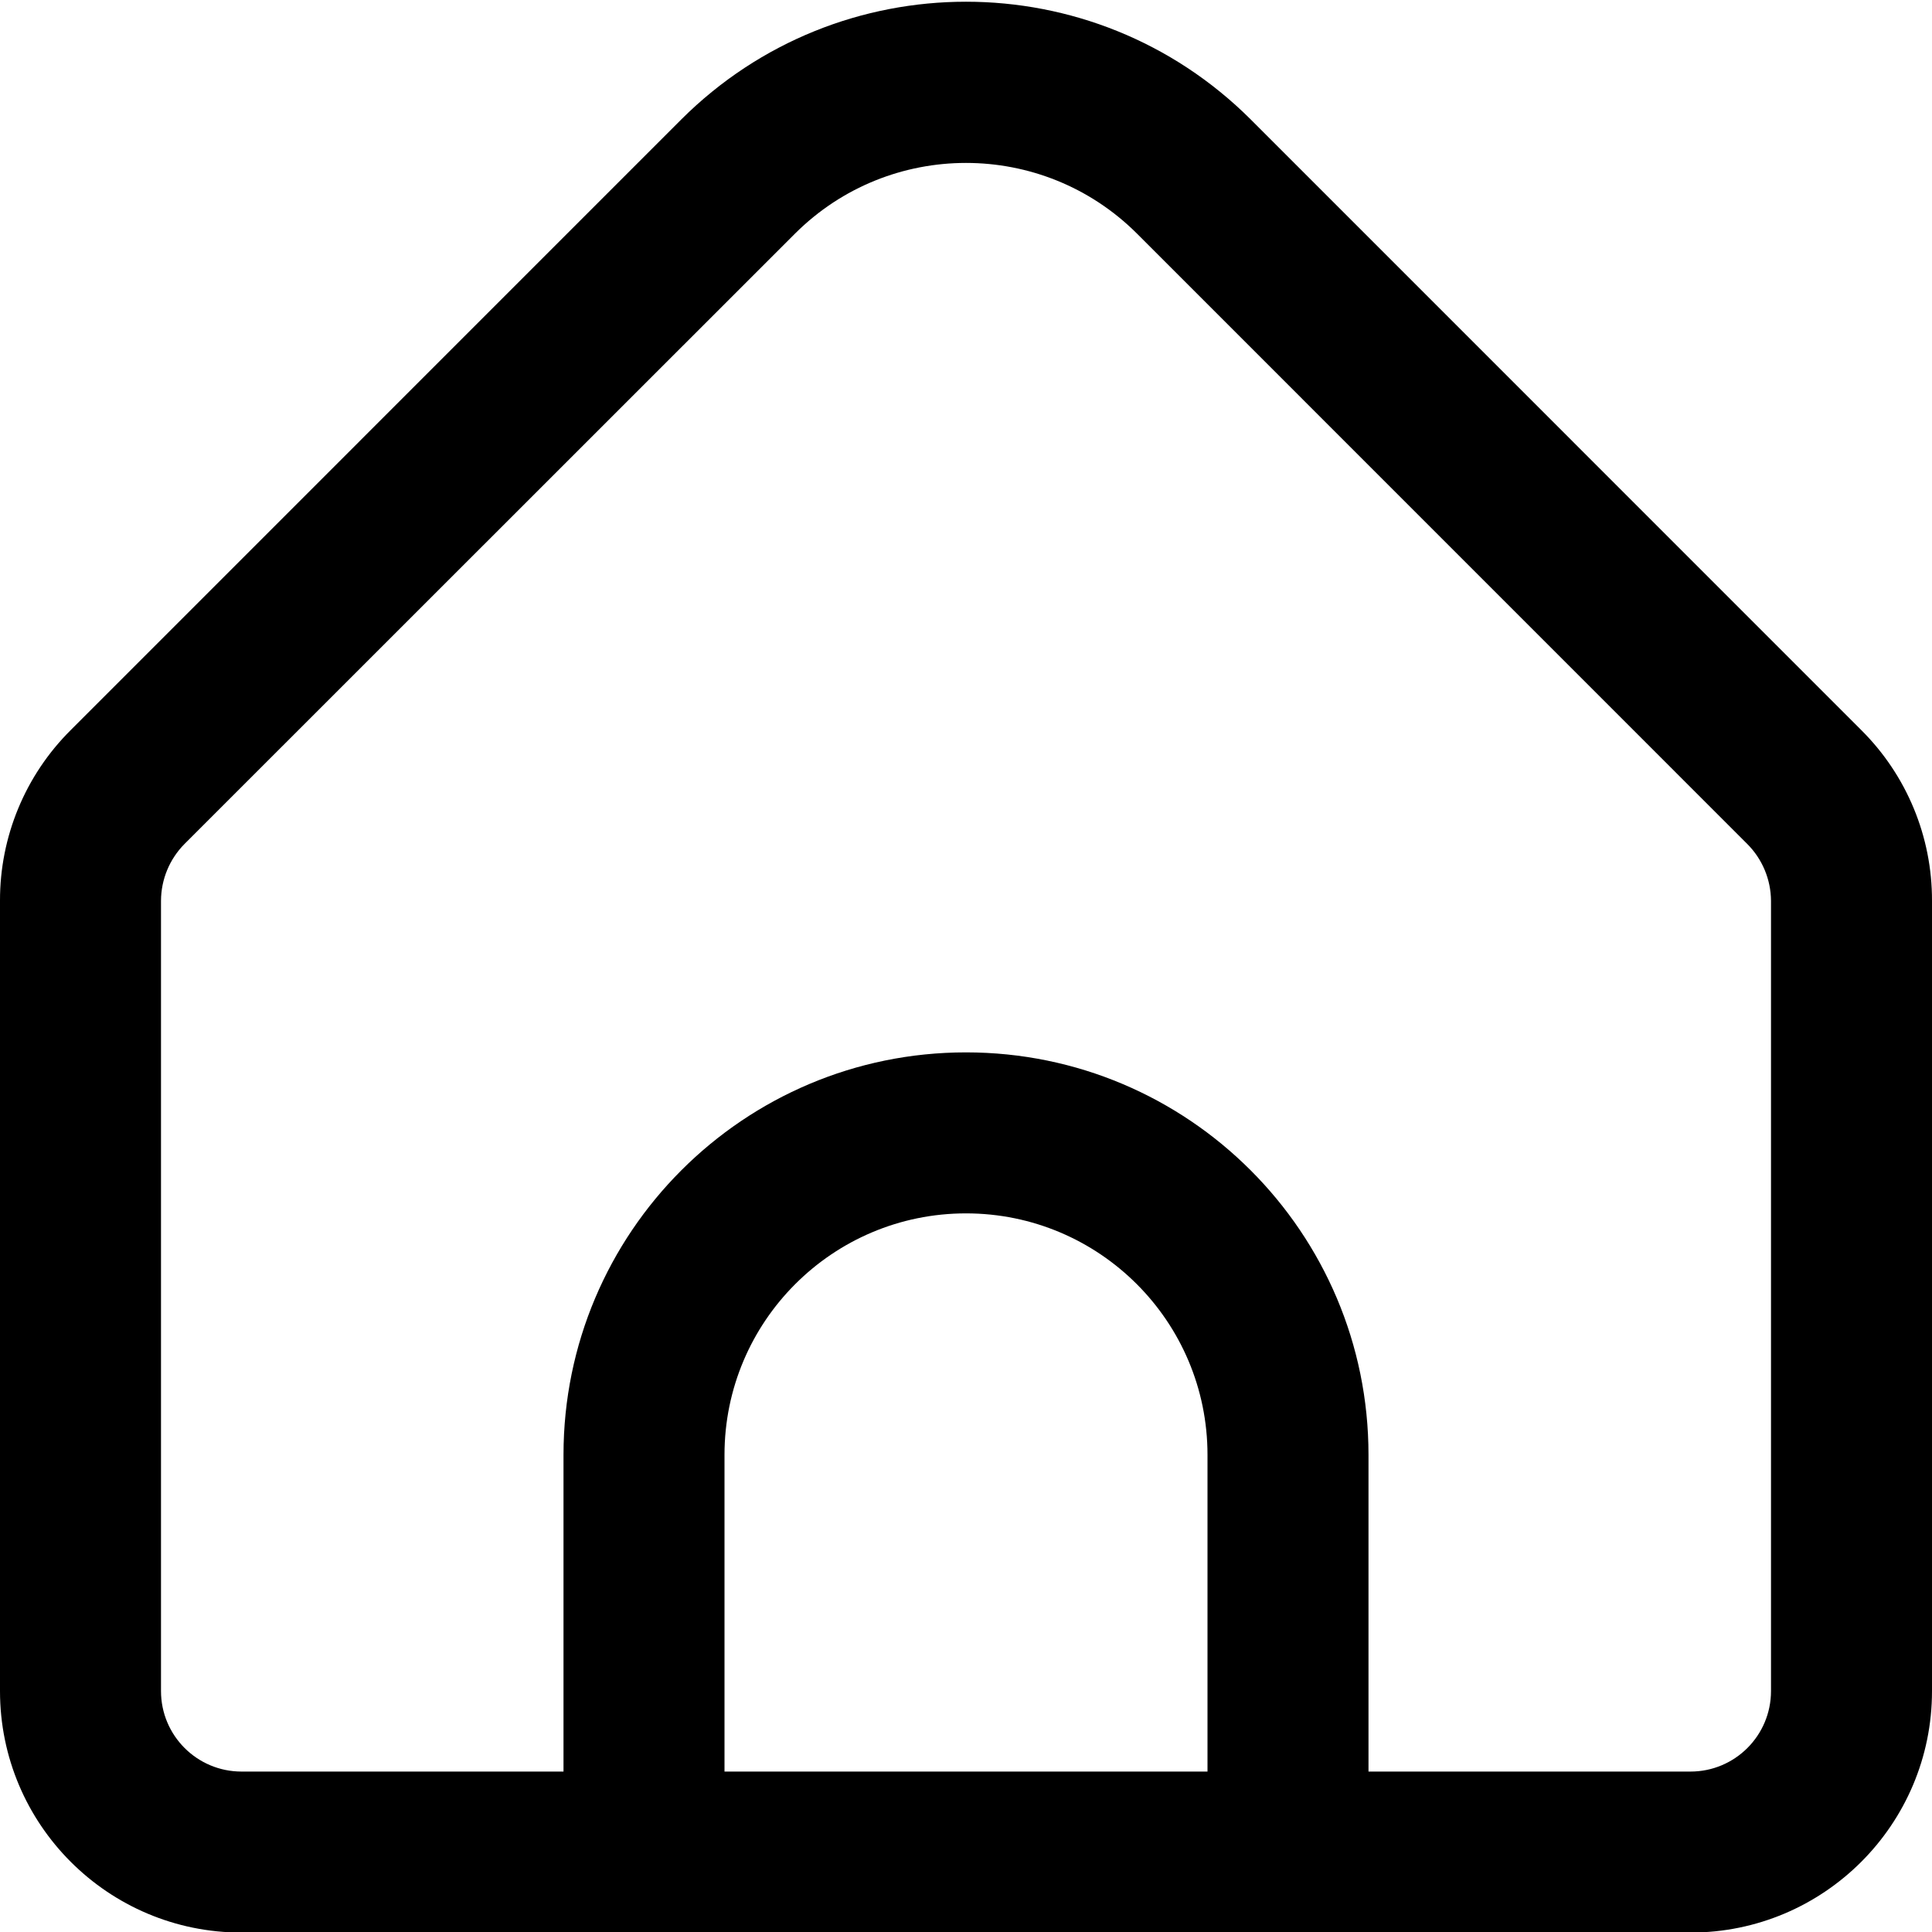
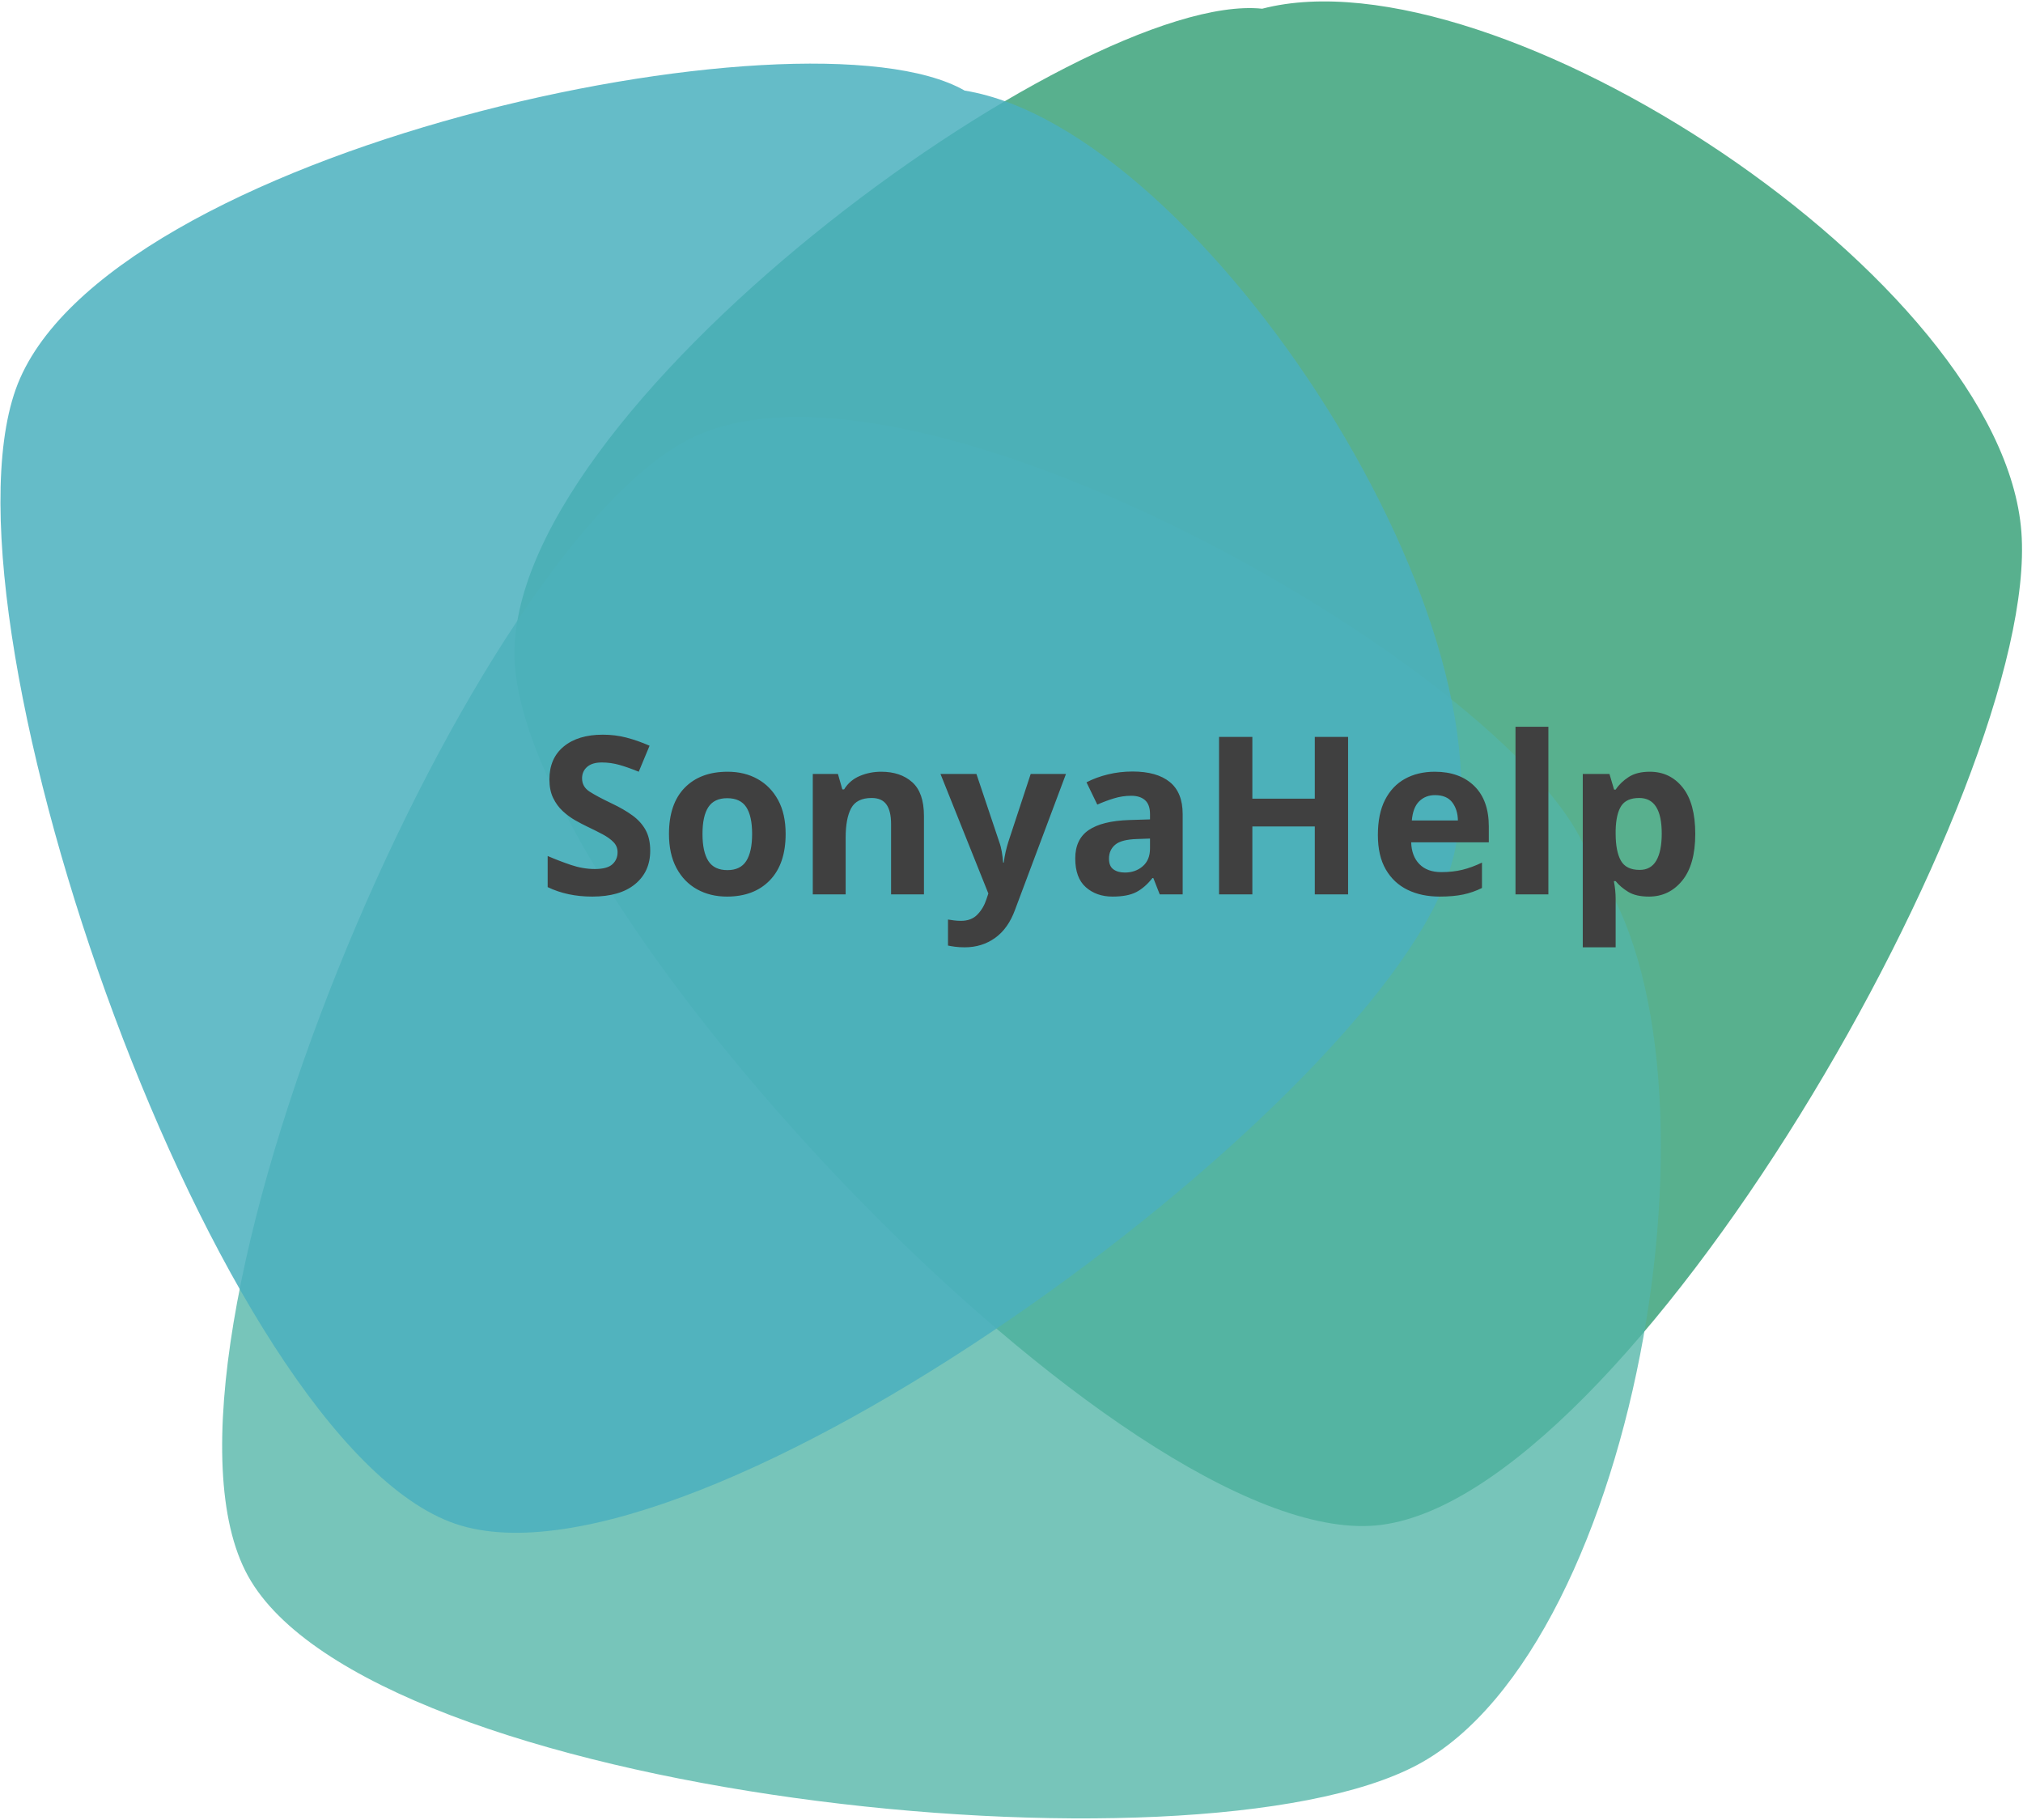
- <svg xmlns="http://www.w3.org/2000/svg" id="Outline" viewBox="0 0 24 24" width="512" height="512">
-   <path d="M23.121,9.069,15.536,1.483a5.008,5.008,0,0,0-7.072,0L.879,9.069A2.978,2.978,0,0,0,0,11.19v9.817a3,3,0,0,0,3,3H21a3,3,0,0,0,3-3V11.19A2.978,2.978,0,0,0,23.121,9.069ZM15,22.007H9V18.073a3,3,0,0,1,6,0Zm7-1a1,1,0,0,1-1,1H17V18.073a5,5,0,0,0-10,0v3.934H3a1,1,0,0,1-1-1V11.19a1.008,1.008,0,0,1,.293-.707L9.878,2.9a3.008,3.008,0,0,1,4.244,0l7.585,7.586A1.008,1.008,0,0,1,22,11.19Z" />
+ <svg xmlns="http://www.w3.org/2000/svg" width="1174" height="1056" overflow="hidden">
+   <defs>
+     <clipPath id="clip0">
+       <rect x="856" y="392" width="1174" height="1056" />
+     </clipPath>
+   </defs>
+   <g clip-path="url(#clip0)" transform="translate(-856 -392)">
+     <path d="M1154.83 778.174C1165.8 924.871 1508.59 1290.14 1654.29 1277.23 1800 1264.33 2040.04 847.463 2029.07 700.766 2018.1 554.069 1723.84 361.846 1588.49 397.053 1482.4 385.961 1143.87 631.477 1154.83 778.174Z" fill="#58B08E" fill-rule="evenodd" />
+     <path d="M1254.23 647.793C1124.52 717.173 929.185 1178.46 999.924 1306.51 1070.66 1434.55 1548.96 1485.44 1678.67 1416.06 1808.37 1346.68 1865.11 999.778 1778.16 890.231 1745.39 788.716 1383.94 578.413 1254.23 647.793Z" fill="#53B5A7" fill-rule="evenodd" fill-opacity="0.788" />
+     <path d="M865.12 617.92C815.866 756.535 981.798 1229.17 1120.29 1276.26 1258.78 1323.34 1646.81 1039.04 1696.07 900.423 1745.32 761.807 1553.84 467.058 1415.81 444.563 1323.26 391.545 914.373 479.304 865.12 617.92Z" fill="#4AB0BE" fill-rule="evenodd" fill-opacity="0.851" />
+     <text fill="#404040" font-family="Bahnschrift SemiCondensed,Bahnschrift SemiCondensed_MSFontService,sans-serif" font-weight="700" font-stretch="semi-condensed" font-size="128" transform="matrix(1 0 0 1 1167.93 911)">SonyaHelp</text>
+   </g>
</svg>
